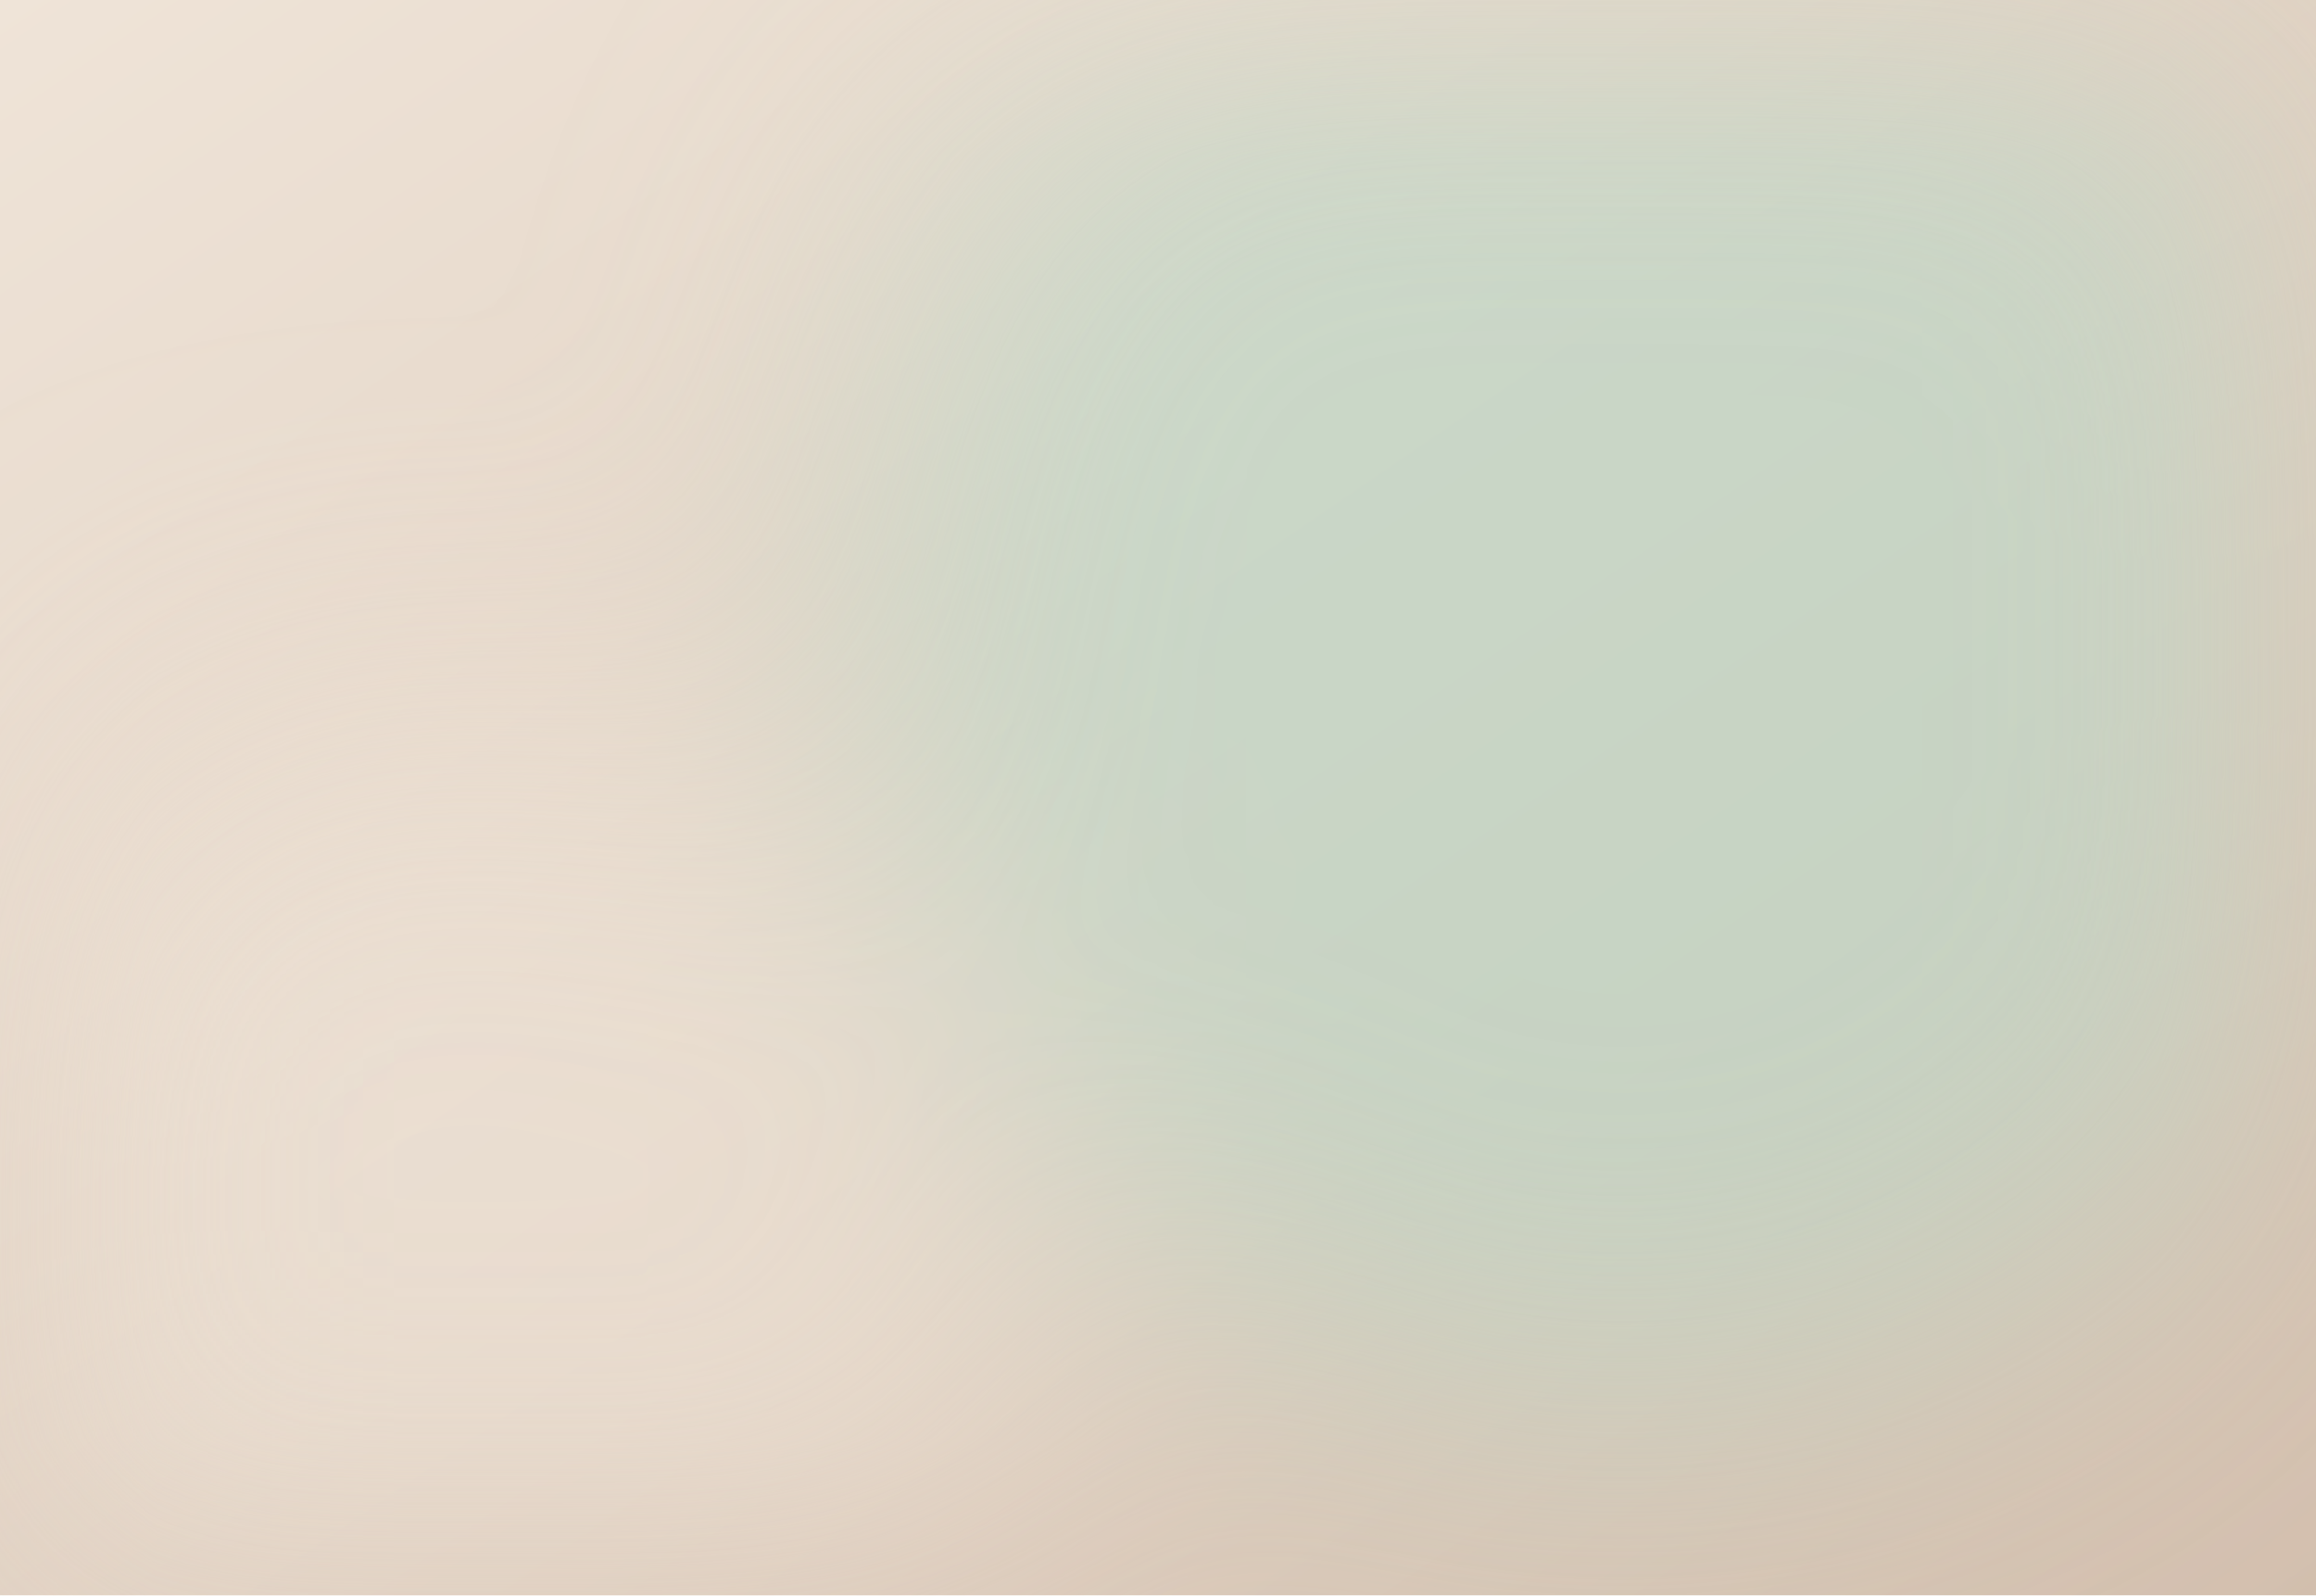
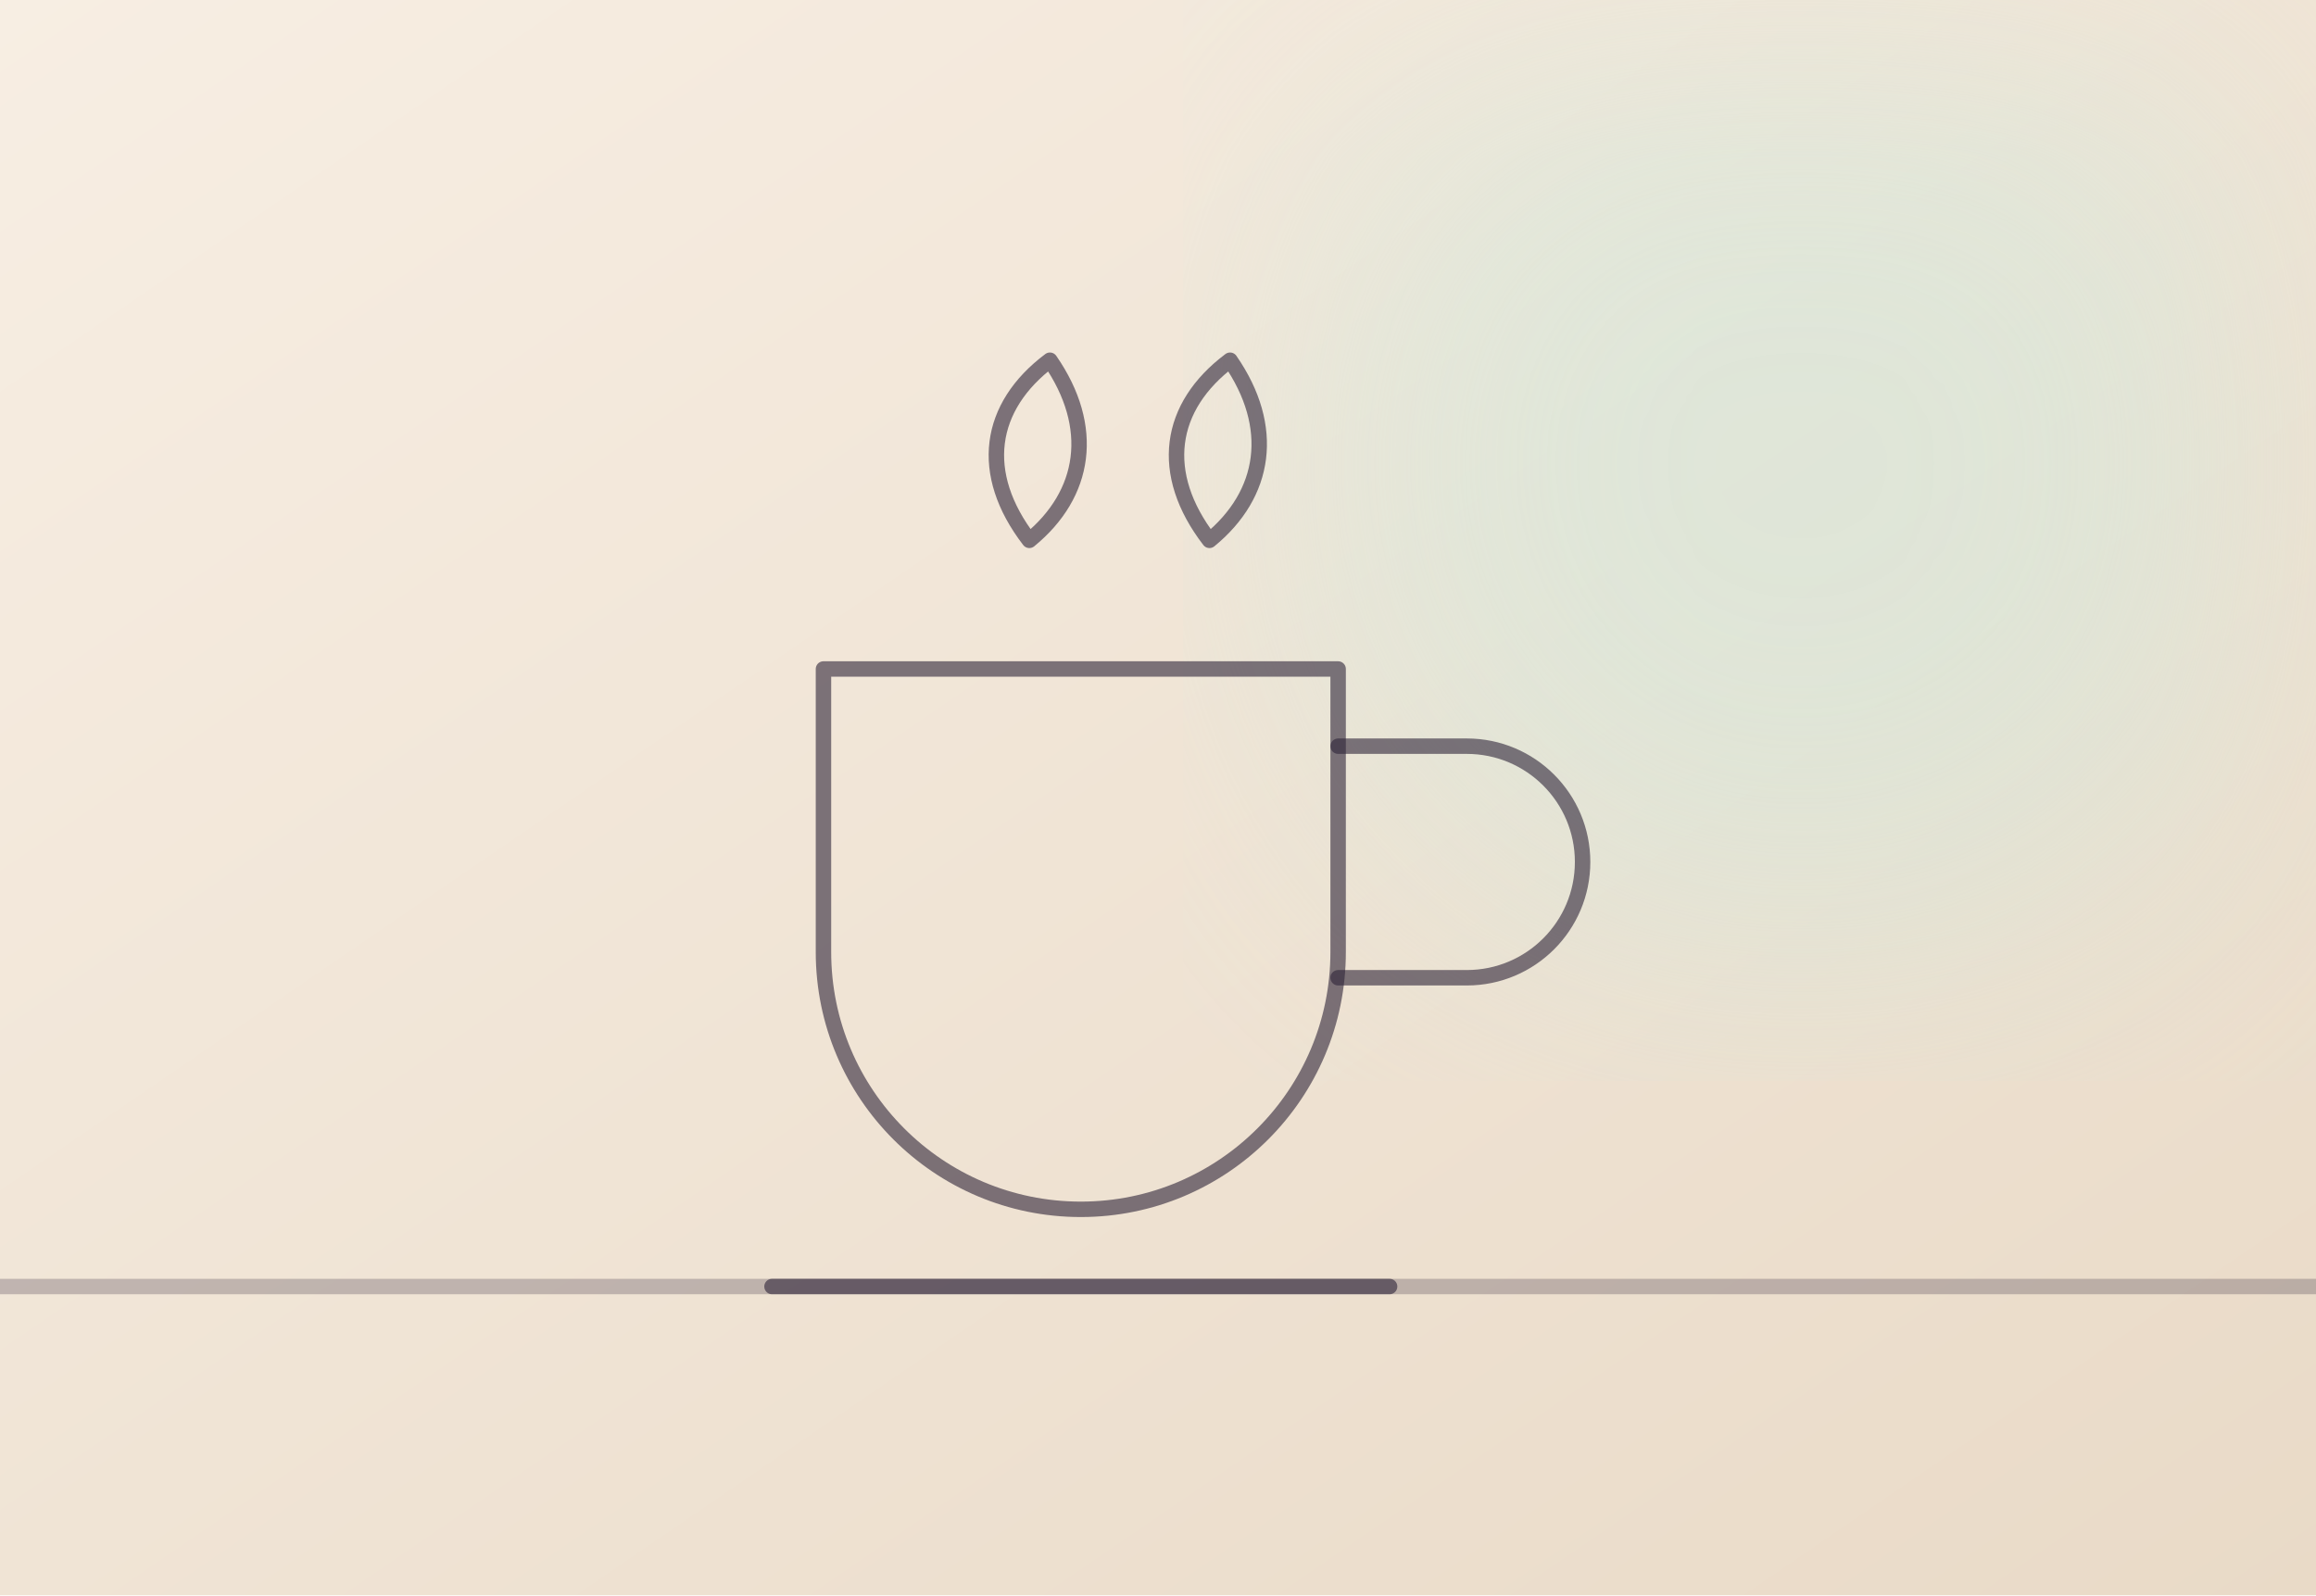
- <svg xmlns="http://www.w3.org/2000/svg" viewBox="0 0 900 620" width="900" height="620" role="img" aria-label="">
+ <svg xmlns="http://www.w3.org/2000/svg" viewBox="0 0 900 620" width="900" height="620" role="img">
  <defs>
-     <linearGradient id="g" x1="0" y1="0" x2="1" y2="1">
-       <stop offset="0" stop-color="#EFE4D8" />
-       <stop offset="1" stop-color="#D3BFAE" />
+     <linearGradient id="bg" x1="0" y1="0" x2="1" y2="1">
+       <stop offset="0" stop-color="#F7EEE3" />
+       <stop offset="1" stop-color="#E9DAC7" />
    </linearGradient>
-     <filter id="s">
+     <filter id="blur">
      <feGaussianBlur stdDeviation="64" />
    </filter>
  </defs>
-   <rect width="900" height="620" fill="url(#g)" />
-   <g filter="url(#s)" opacity=".6">
-     <circle cx="630" cy="248" r="300" fill="#B9D8C8" />
-     <circle cx="180" cy="496" r="225" fill="#EFE4D8" />
+   <rect width="900" height="620" fill="url(#bg)" />
+   <g filter="url(#blur)" opacity=".5">
+     <circle cx="700" cy="180" r="200" fill="#CFE8DC" />
  </g>
+   <g stroke="#2E2338" stroke-opacity=".6" stroke-width="6" fill="none" stroke-linecap="round" stroke-linejoin="round">
+     <path d="M320 260h200v110a100 100 0 0 1-200 0z" />
+     <path d="M520 290h50a45 45 0 0 1 0 90h-50" />
+     <path d="M300 500h240" />
+     <path d="M400 210c-20-26-16-52 8-70 18 26 14 52-8 70M470 210c-20-26-16-52 8-70 18 26 14 52-8 70" />
+   </g>
+   <path d="M0 500h900" stroke="#2E2338" stroke-opacity=".25" stroke-width="6" />
</svg>
